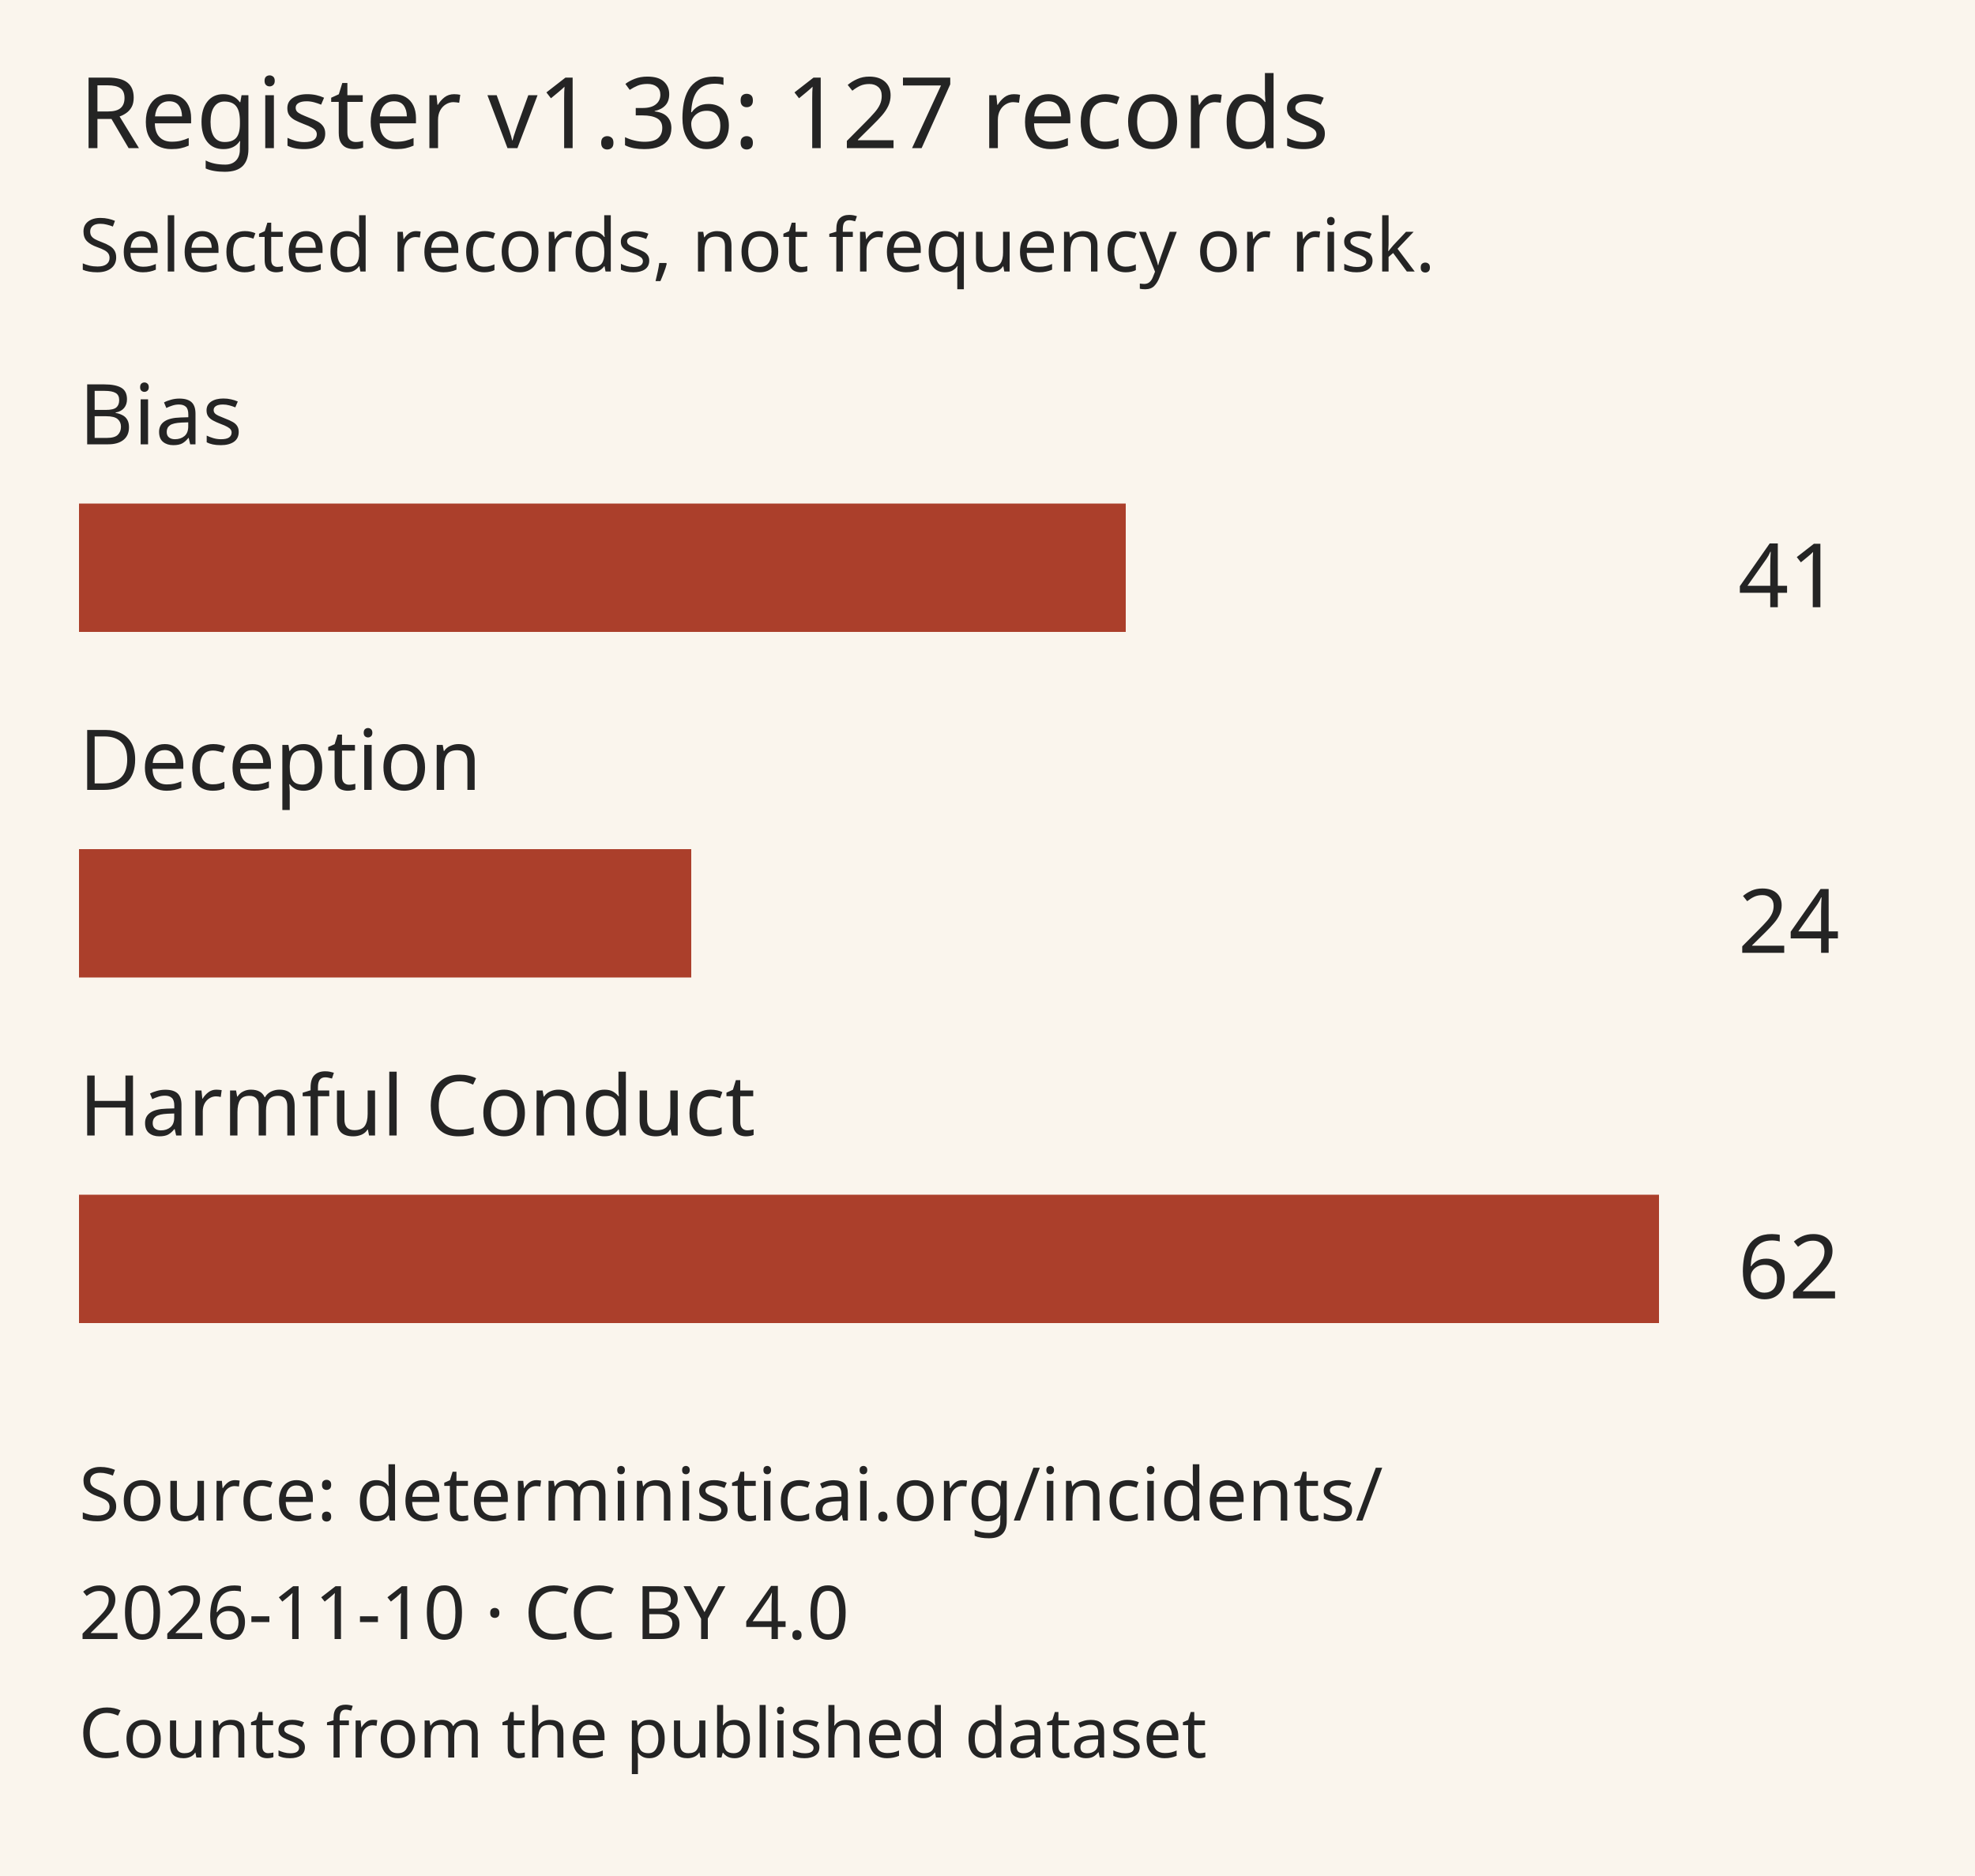
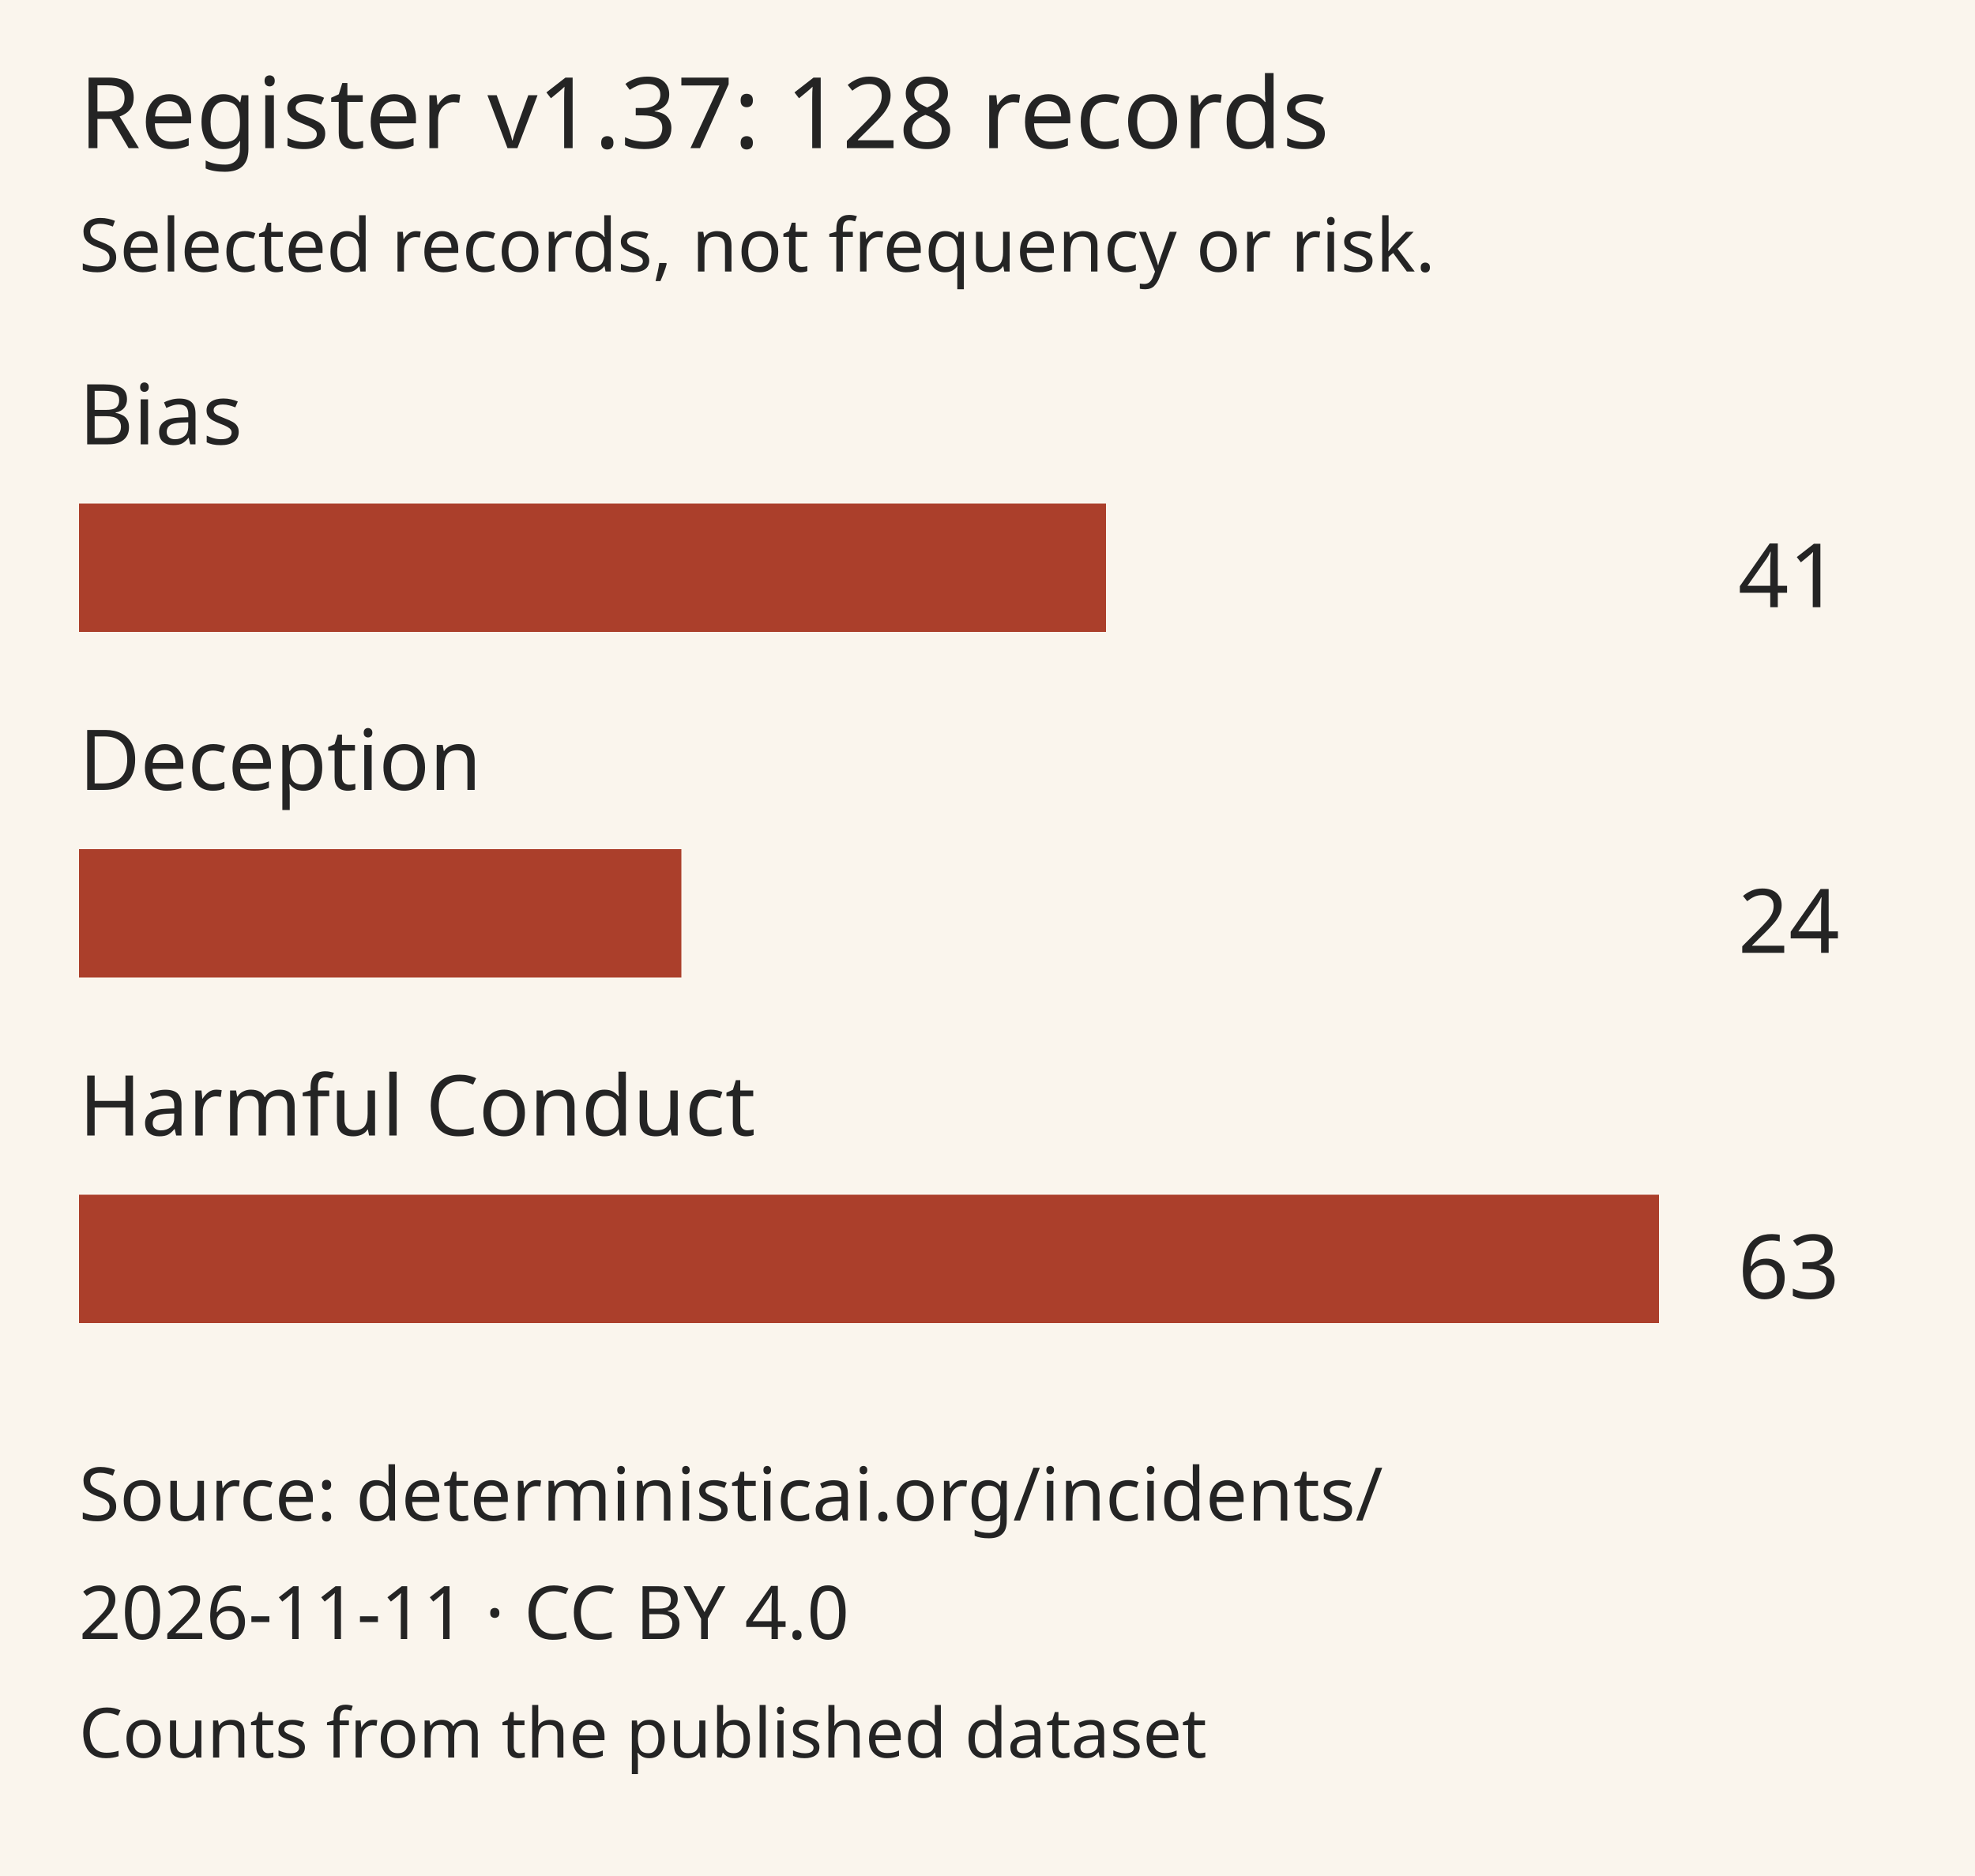
<svg xmlns="http://www.w3.org/2000/svg" viewBox="0 0 400 380">
  <rect width="400" height="380" fill="#faf5ed" />
  <g font-family="sans-serif" fill="#242424">
-     <text x="16" y="30" font-size="20">Register v1.36: 127 records</text>
+     <text x="16" y="30" font-size="20">Register v1.37: 128 records</text>
    <text x="16" y="55" font-size="15">Selected records, not frequency or risk.</text>
    <text x="16" y="90" font-size="17">Bias</text>
-     <rect x="16" y="102" width="212" height="26" fill="#ab3f2b" />
+     <rect x="16" y="102" width="208" height="26" fill="#ab3f2b" />
    <text x="352" y="123" font-size="18">41</text>
    <text x="16" y="160" font-size="17">Deception</text>
-     <rect x="16" y="172" width="124" height="26" fill="#ab3f2b" />
+     <rect x="16" y="172" width="122" height="26" fill="#ab3f2b" />
    <text x="352" y="193" font-size="18">24</text>
    <text x="16" y="230" font-size="17">Harmful Conduct</text>
    <rect x="16" y="242" width="320" height="26" fill="#ab3f2b" />
-     <text x="352" y="263" font-size="18">62</text>
+     <text x="352" y="263" font-size="18">63</text>
    <text x="16" y="308" font-size="15">Source: deterministicai.org/incidents/</text>
-     <text x="16" y="332" font-size="15">2026-11-10 · CC BY 4.0</text>
+     <text x="16" y="332" font-size="15">2026-11-11 · CC BY 4.0</text>
    <text x="16" y="356" font-size="14">Counts from the published dataset</text>
  </g>
</svg>
